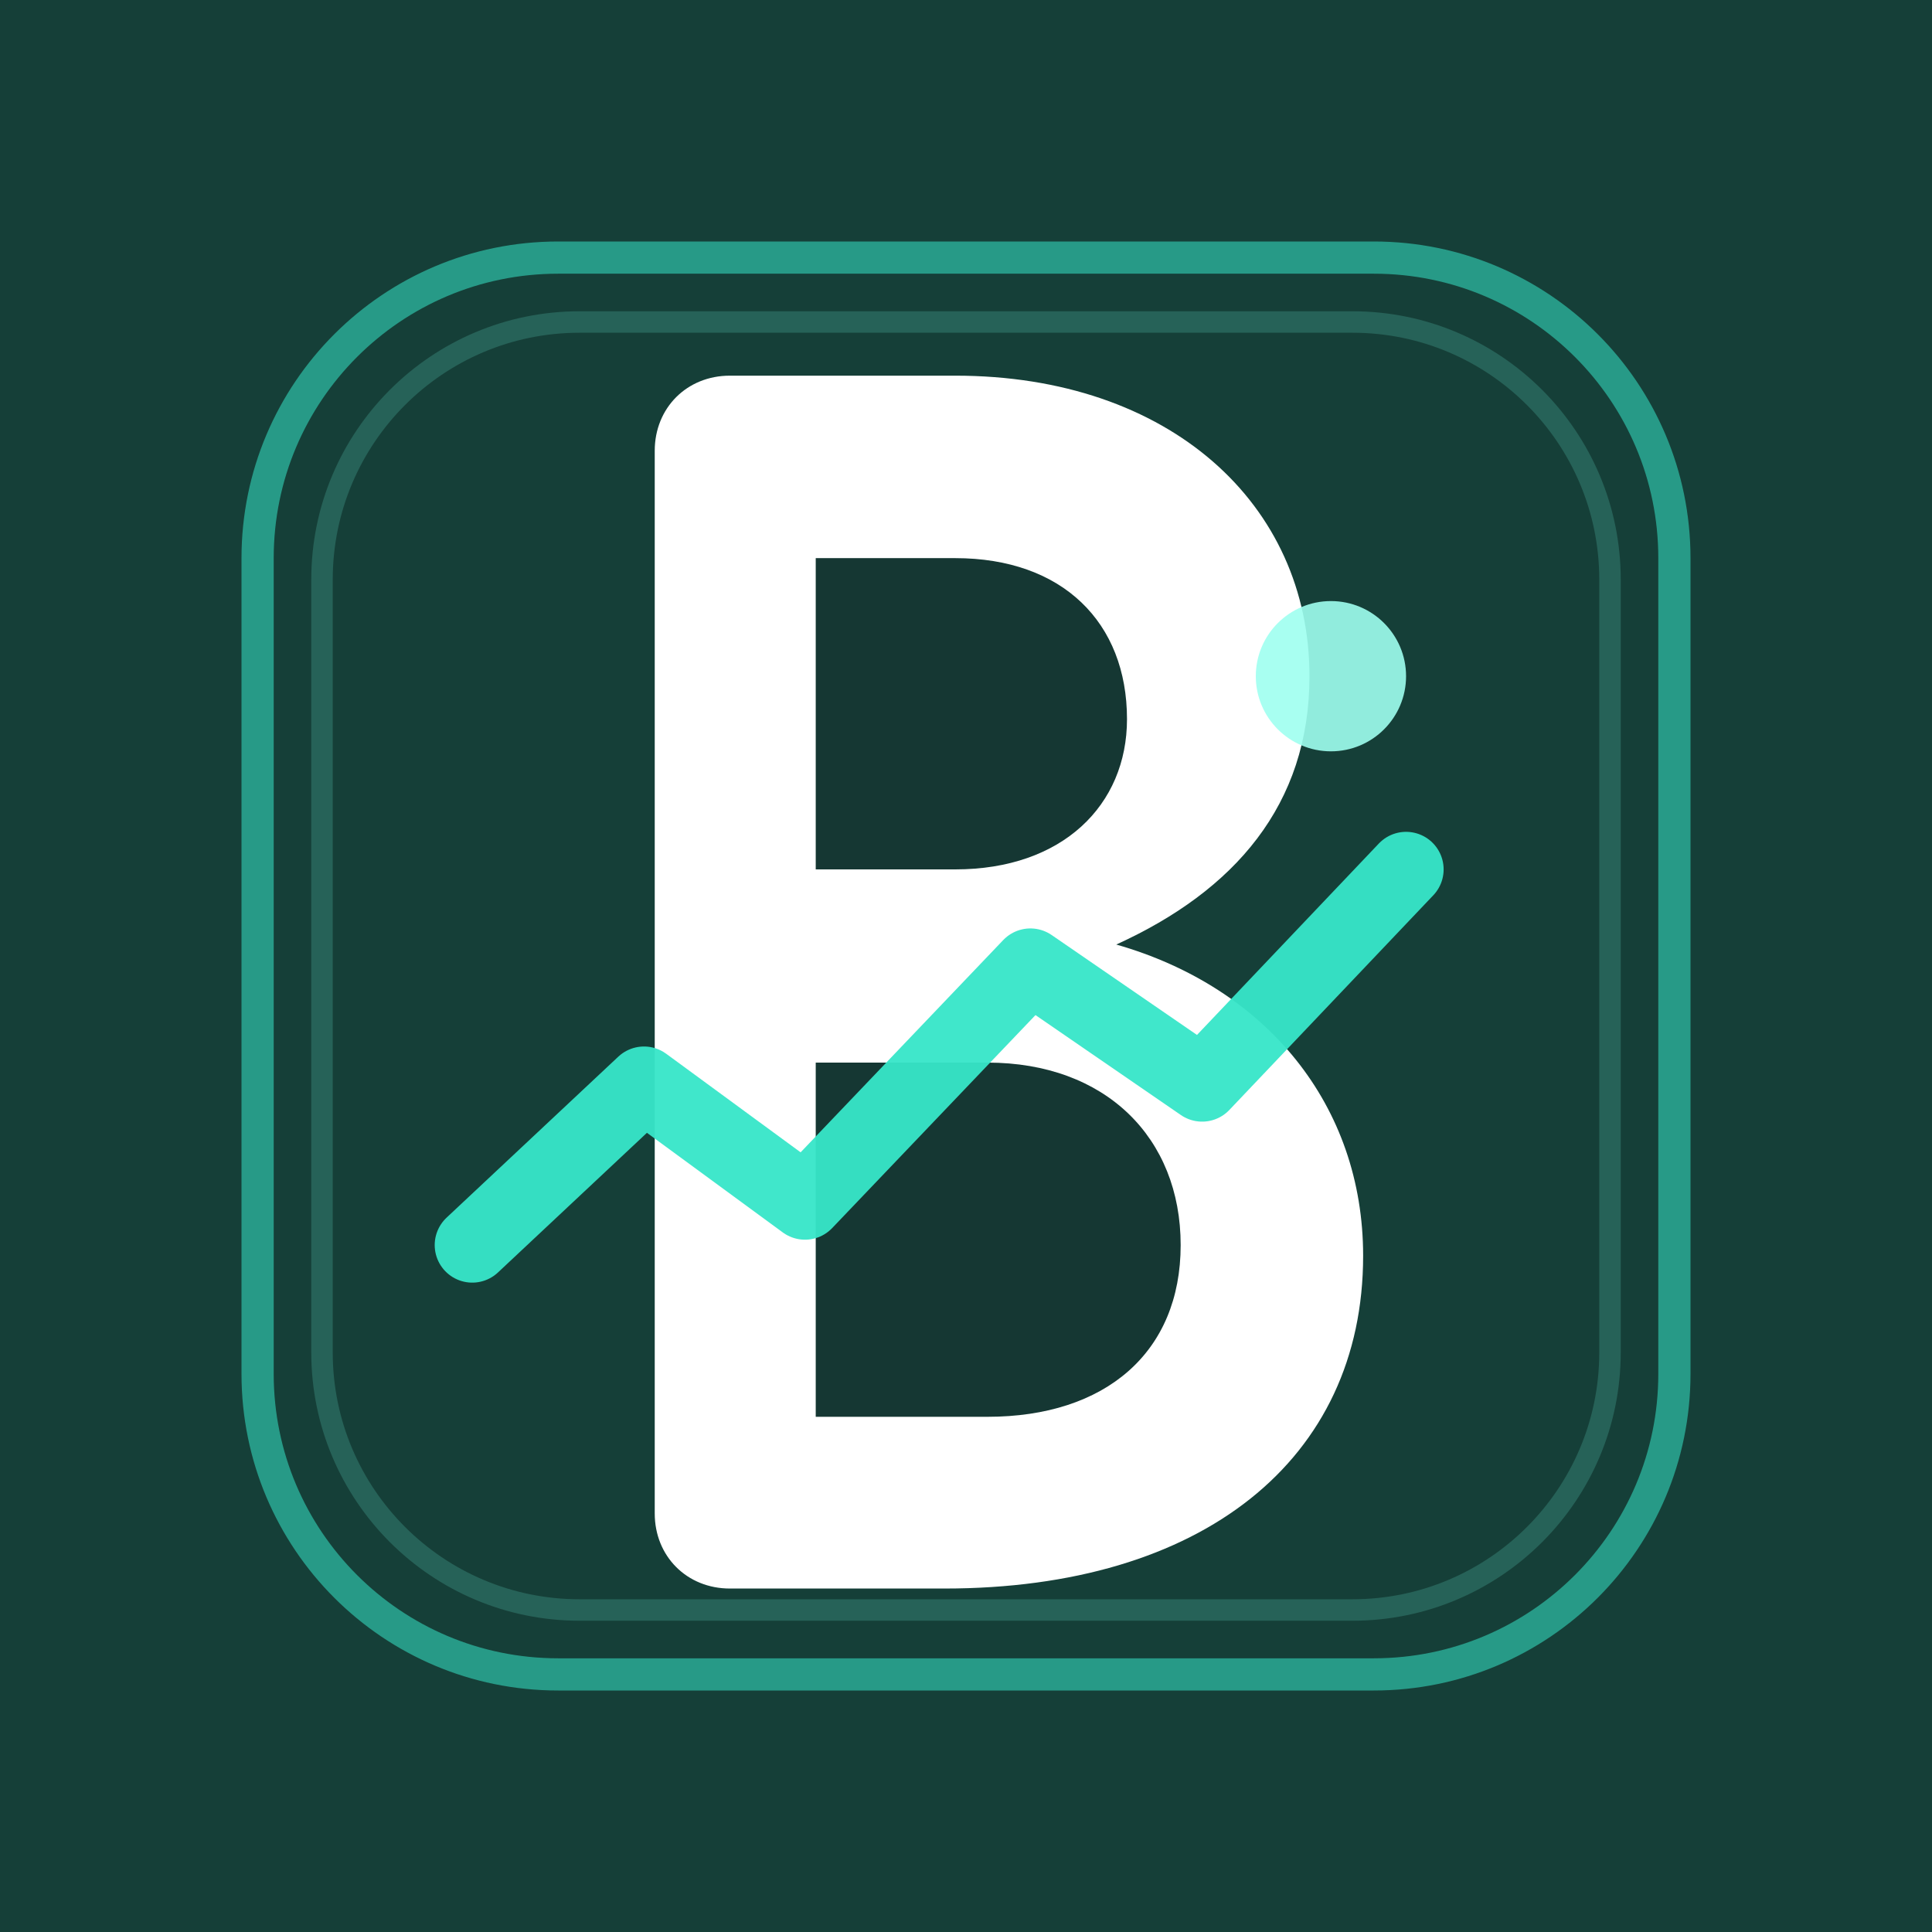
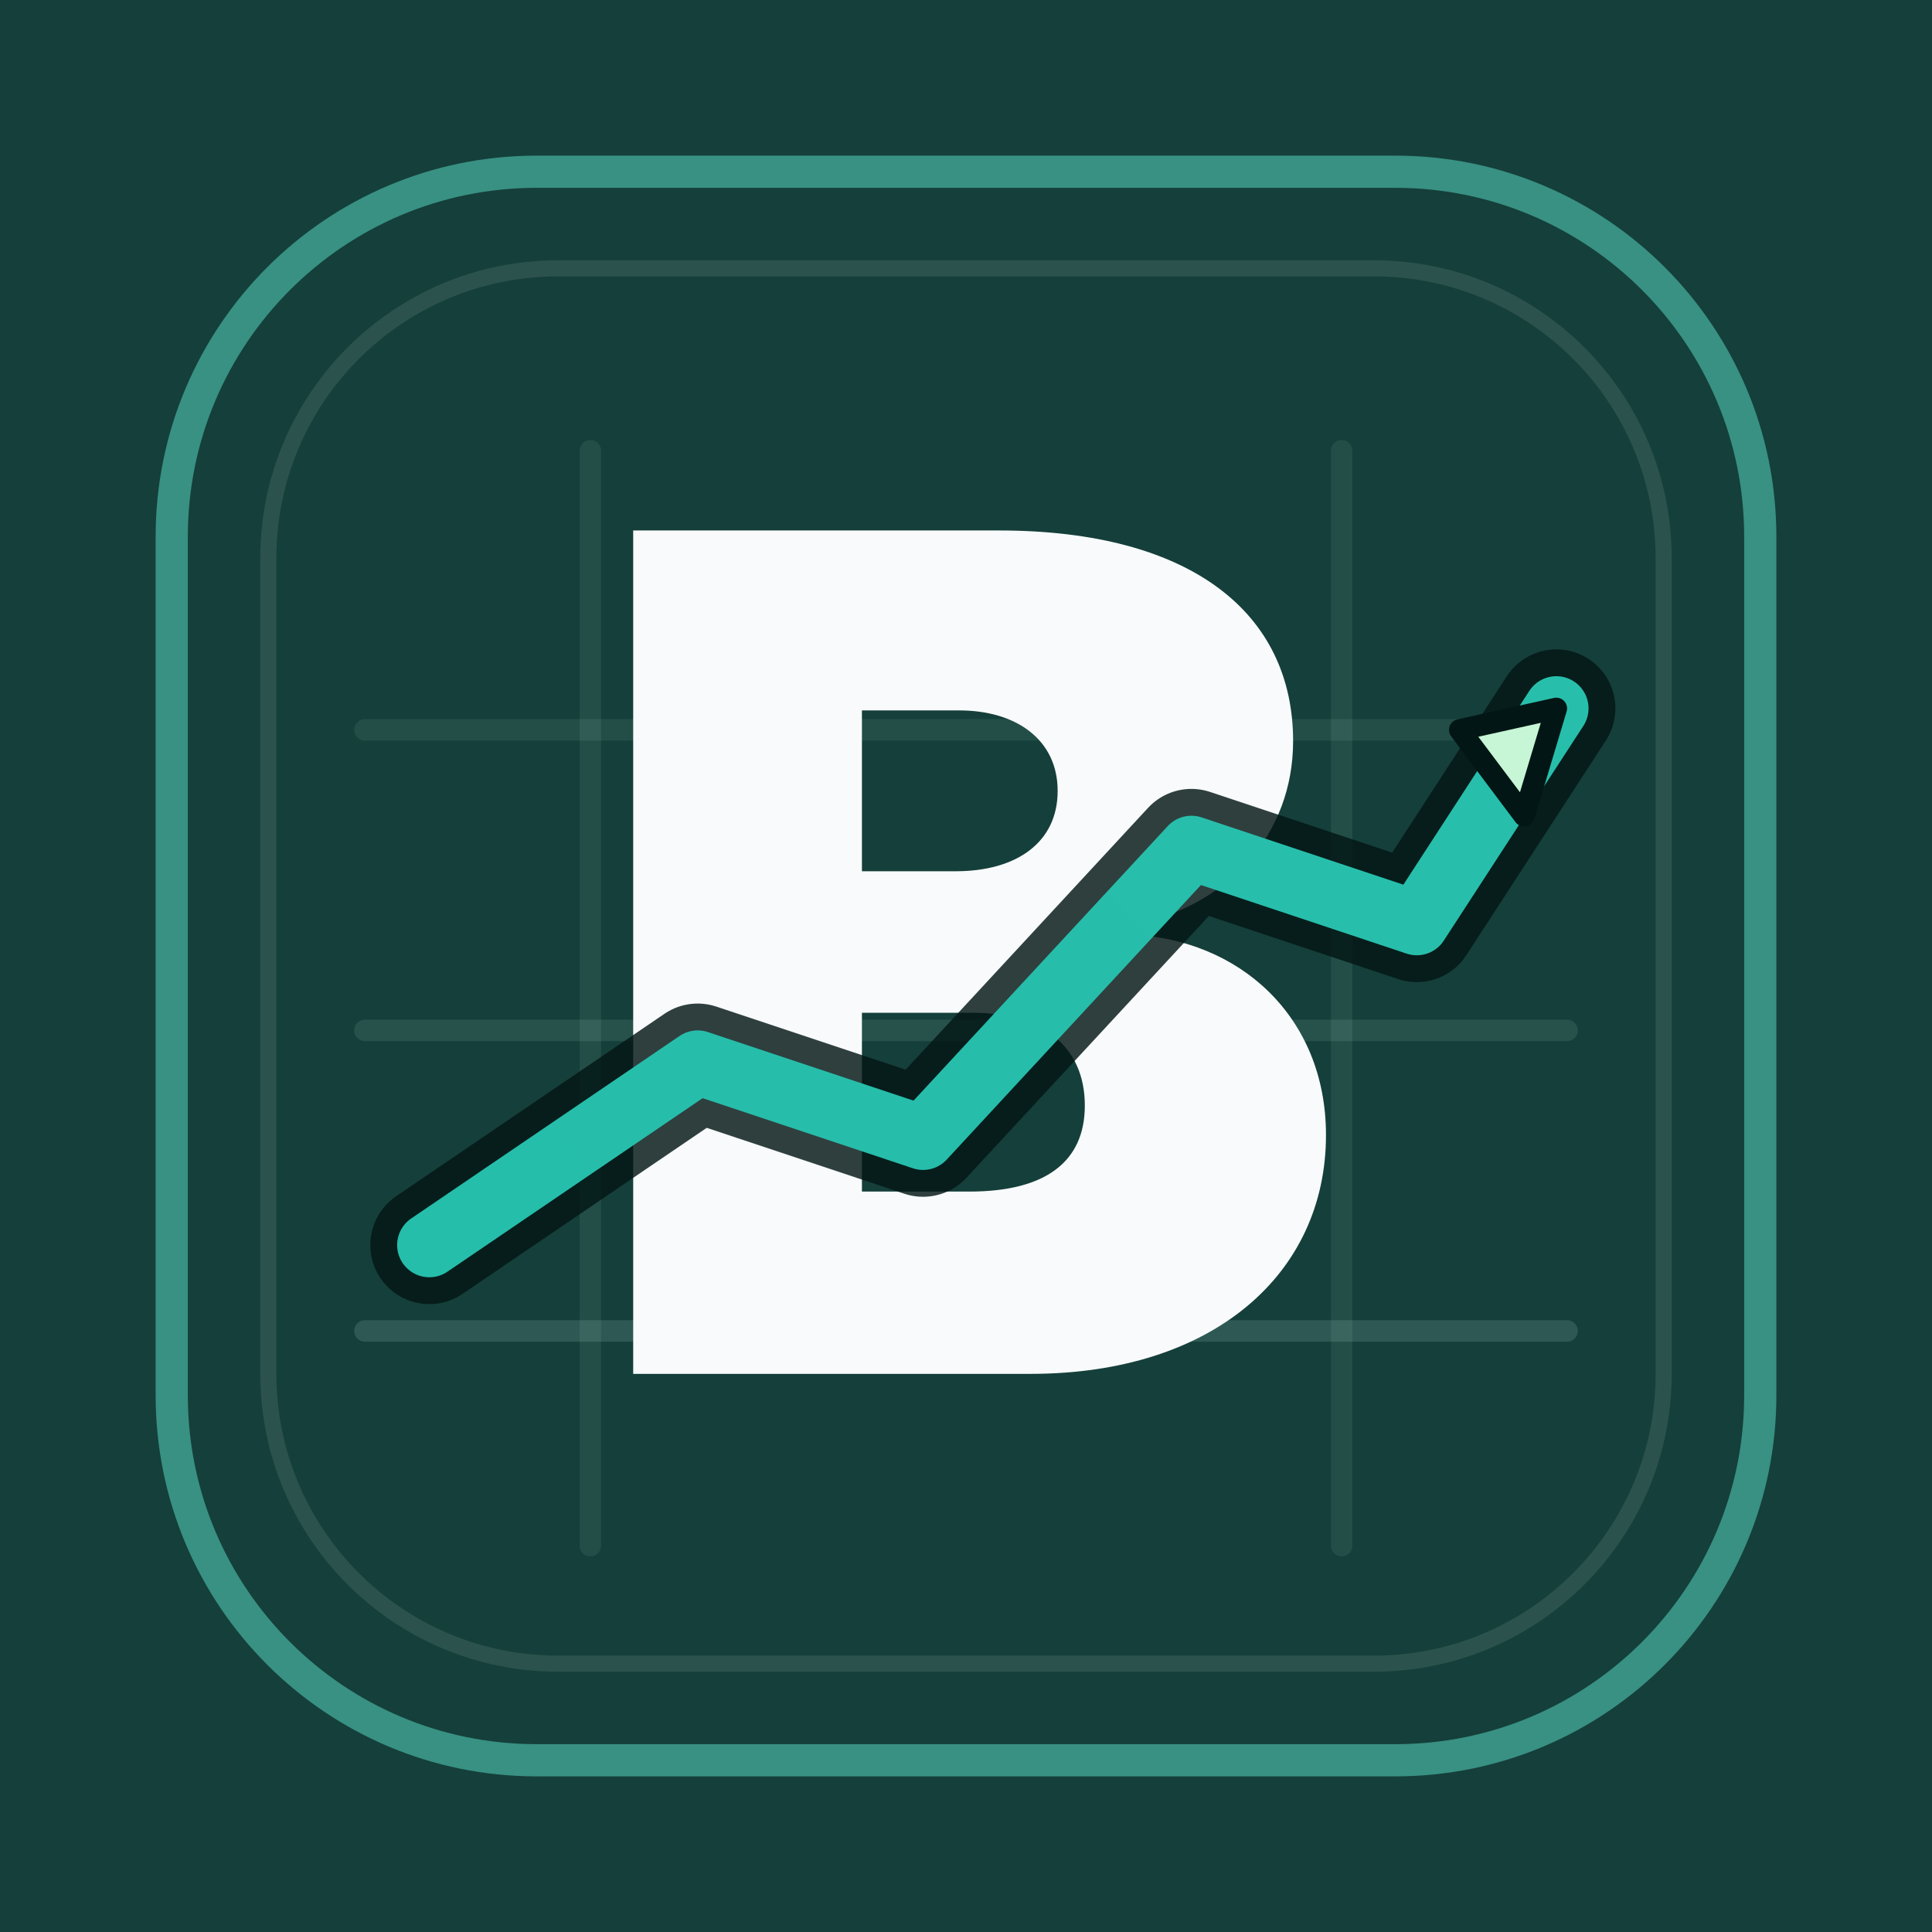
- <svg xmlns="http://www.w3.org/2000/svg" viewBox="0 0 180 180">
+ <svg xmlns="http://www.w3.org/2000/svg" viewBox="0 0 180 180" role="img" aria-label="BudgetCommand">
  <defs>
-     <linearGradient id="bgGradient" x1="20" y1="20" x2="160" y2="160">
-       <stop offset="0%" stop-color="#153F38" />
-       <stop offset="55%" stop-color="#0B2F2B" />
-       <stop offset="100%" stop-color="#061F1D" />
+     <linearGradient id="bgGradient" x1="24" y1="12" x2="156" y2="168">
+       <stop offset="0%" stop-color="#153F3A" />
+       <stop offset="55%" stop-color="#082D2A" />
+       <stop offset="100%" stop-color="#021615" />
    </linearGradient>
-     <linearGradient id="markGradient" x1="48" y1="38" x2="128" y2="145">
-       <stop offset="0%" stop-color="#FFFFFF" />
-       <stop offset="55%" stop-color="#CFFFF5" />
-       <stop offset="100%" stop-color="#39E6CB" />
+     <linearGradient id="lineGradient" x1="40" y1="116" x2="142" y2="70">
+       <stop offset="0%" stop-color="#14B8A6" />
+       <stop offset="100%" stop-color="#C6F6D5" />
    </linearGradient>
+     <clipPath id="clip">
+       <rect x="16" y="16" width="148" height="148" rx="34" />
+     </clipPath>
  </defs>
  <rect width="180" height="180" fill="url(#bgGradient)" />
-   <rect x="24" y="24" width="132" height="132" rx="28" fill="none" stroke="#36E6C8" stroke-width="3" opacity=".55" />
-   <rect x="30" y="30" width="120" height="120" rx="24" fill="none" stroke="#77FFE8" stroke-width="2" opacity=".18" />
-   <g transform="translate(-5 0)">
-     <path d="M66 42 C66 38, 69 35, 73 35 H94 C114 35, 127 47, 127 63 C127 75, 120 83, 109 88 C123 92, 132 103, 132 117 C132 136, 117 148, 93 148 H73 C69 148, 66 145, 66 141 Z" fill="url(#markGradient)" />
-     <path d="M81 52 H94 C104 52, 110 58, 110 67 C110 75, 104 81, 94 81 H81 Z" fill="#0B2F2B" opacity=".96" />
-     <path d="M81 99 H97 C108 99, 115 106, 115 116 C115 126, 108 132, 97 132 H81 Z" fill="#0B2F2B" opacity=".96" />
-     <path d="M49 116 L65 101 L80 112 L101 90 L117 101 L136 81" fill="none" stroke="#37E6C8" stroke-width="7" stroke-linecap="round" stroke-linejoin="round" opacity=".95" />
-     <circle cx="129" cy="63" r="7" fill="#9FFFF0" opacity=".9" />
+   <g clip-path="url(#clip)">
+     <rect x="16" y="16" width="148" height="148" rx="34" fill="url(#bgGradient)" />
+     <path d="M34 124 H146" stroke="#CCFBF1" stroke-width="2" stroke-linecap="round" opacity=".14" />
+     <path d="M34 96 H146" stroke="#CCFBF1" stroke-width="2" stroke-linecap="round" opacity=".1" />
+     <path d="M34 68 H146" stroke="#CCFBF1" stroke-width="2" stroke-linecap="round" opacity=".08" />
+     <path d="M55 144 V42" stroke="#CCFBF1" stroke-width="2" stroke-linecap="round" opacity=".08" />
+     <path d="M125 144 V42" stroke="#CCFBF1" stroke-width="2" stroke-linecap="round" opacity=".08" />
+     <text x="90" y="128" text-anchor="middle" font-family="Inter, ui-sans-serif, system-ui, -apple-system, BlinkMacSystemFont, Segoe UI, sans-serif" font-size="108" font-weight="900" letter-spacing="-5" fill="#F8FAFC">B</text>
+     <path d="M40 116 L65 99 L86 106 L111 79 L132 86 L145 66" fill="none" stroke="#021615" stroke-width="11" stroke-linecap="round" stroke-linejoin="round" opacity=".82" />
+     <path d="M40 116 L65 99 L86 106 L111 79 L132 86 L145 66" fill="none" stroke="url(#lineGradient)" stroke-width="6" stroke-linecap="round" stroke-linejoin="round" />
+     <path d="M145 66 L136 68 L142 76 Z" fill="#C6F6D5" stroke="#021615" stroke-width="2" stroke-linejoin="round" />
  </g>
+   <rect x="16" y="16" width="148" height="148" rx="34" fill="none" stroke="#5EEAD4" stroke-width="3" opacity=".48" />
+   <rect x="25" y="25" width="130" height="130" rx="27" fill="none" stroke="#FFFFFF" stroke-width="1.5" opacity=".1" />
</svg>
